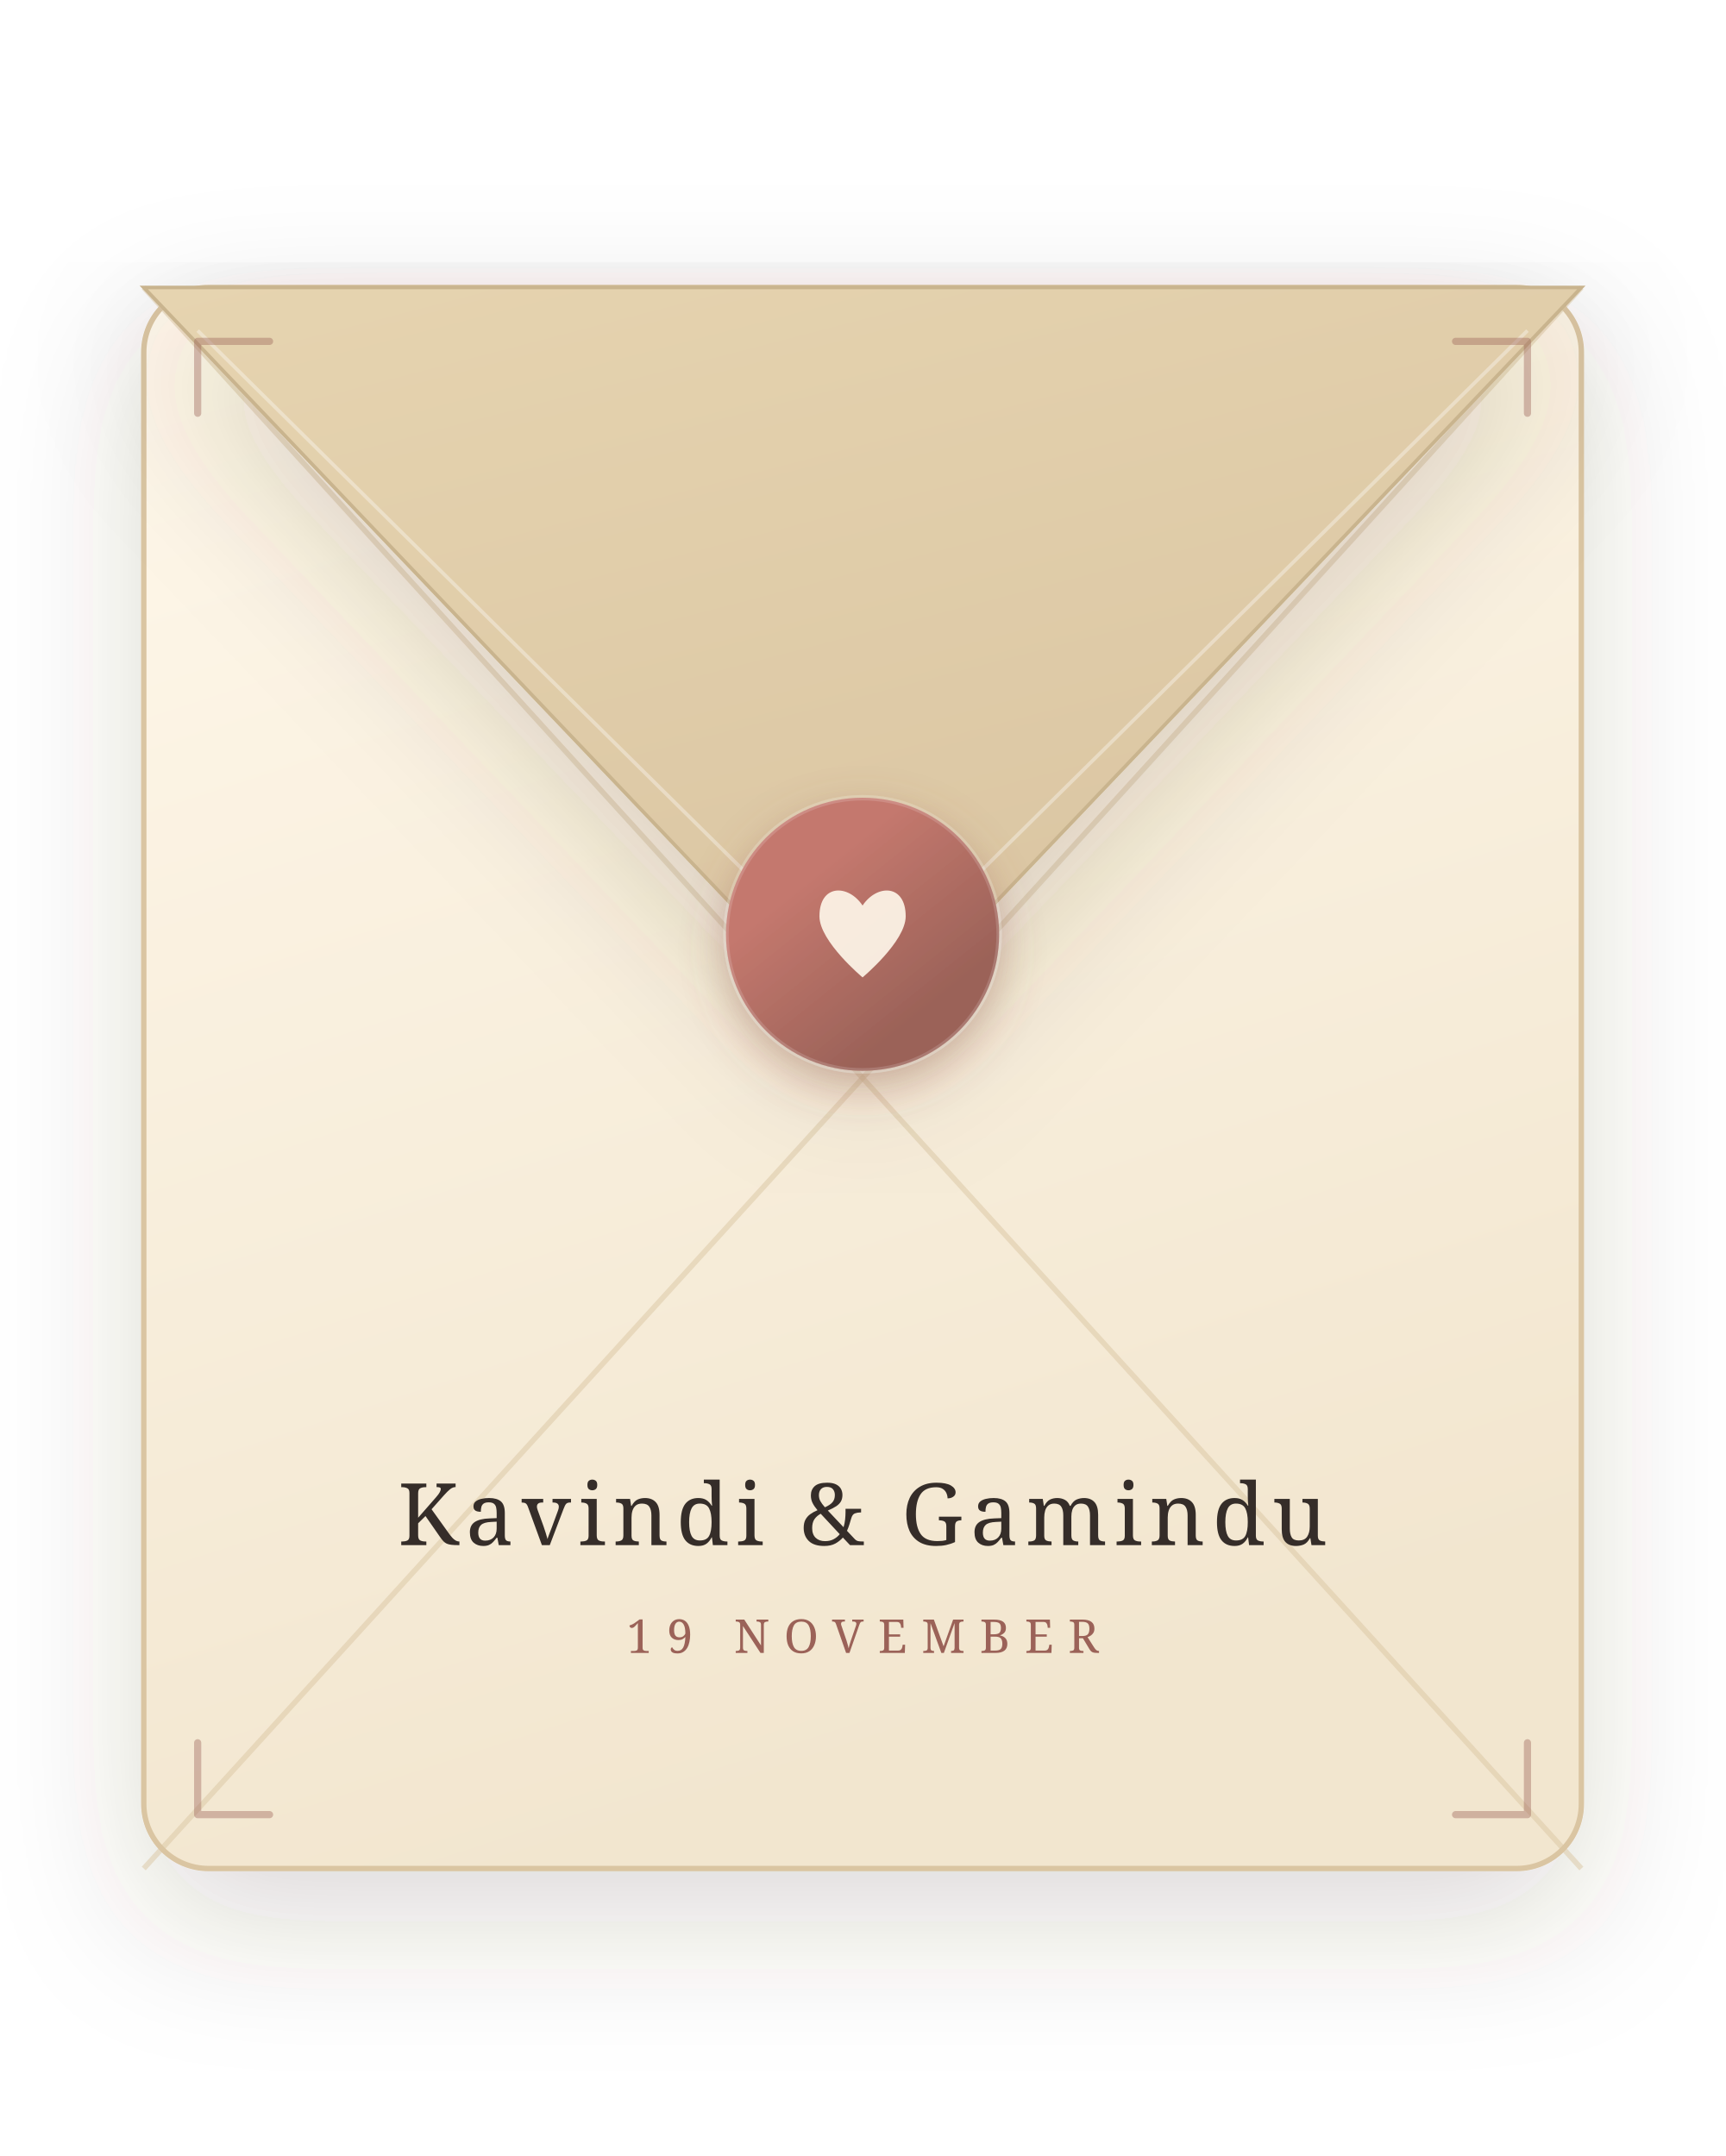
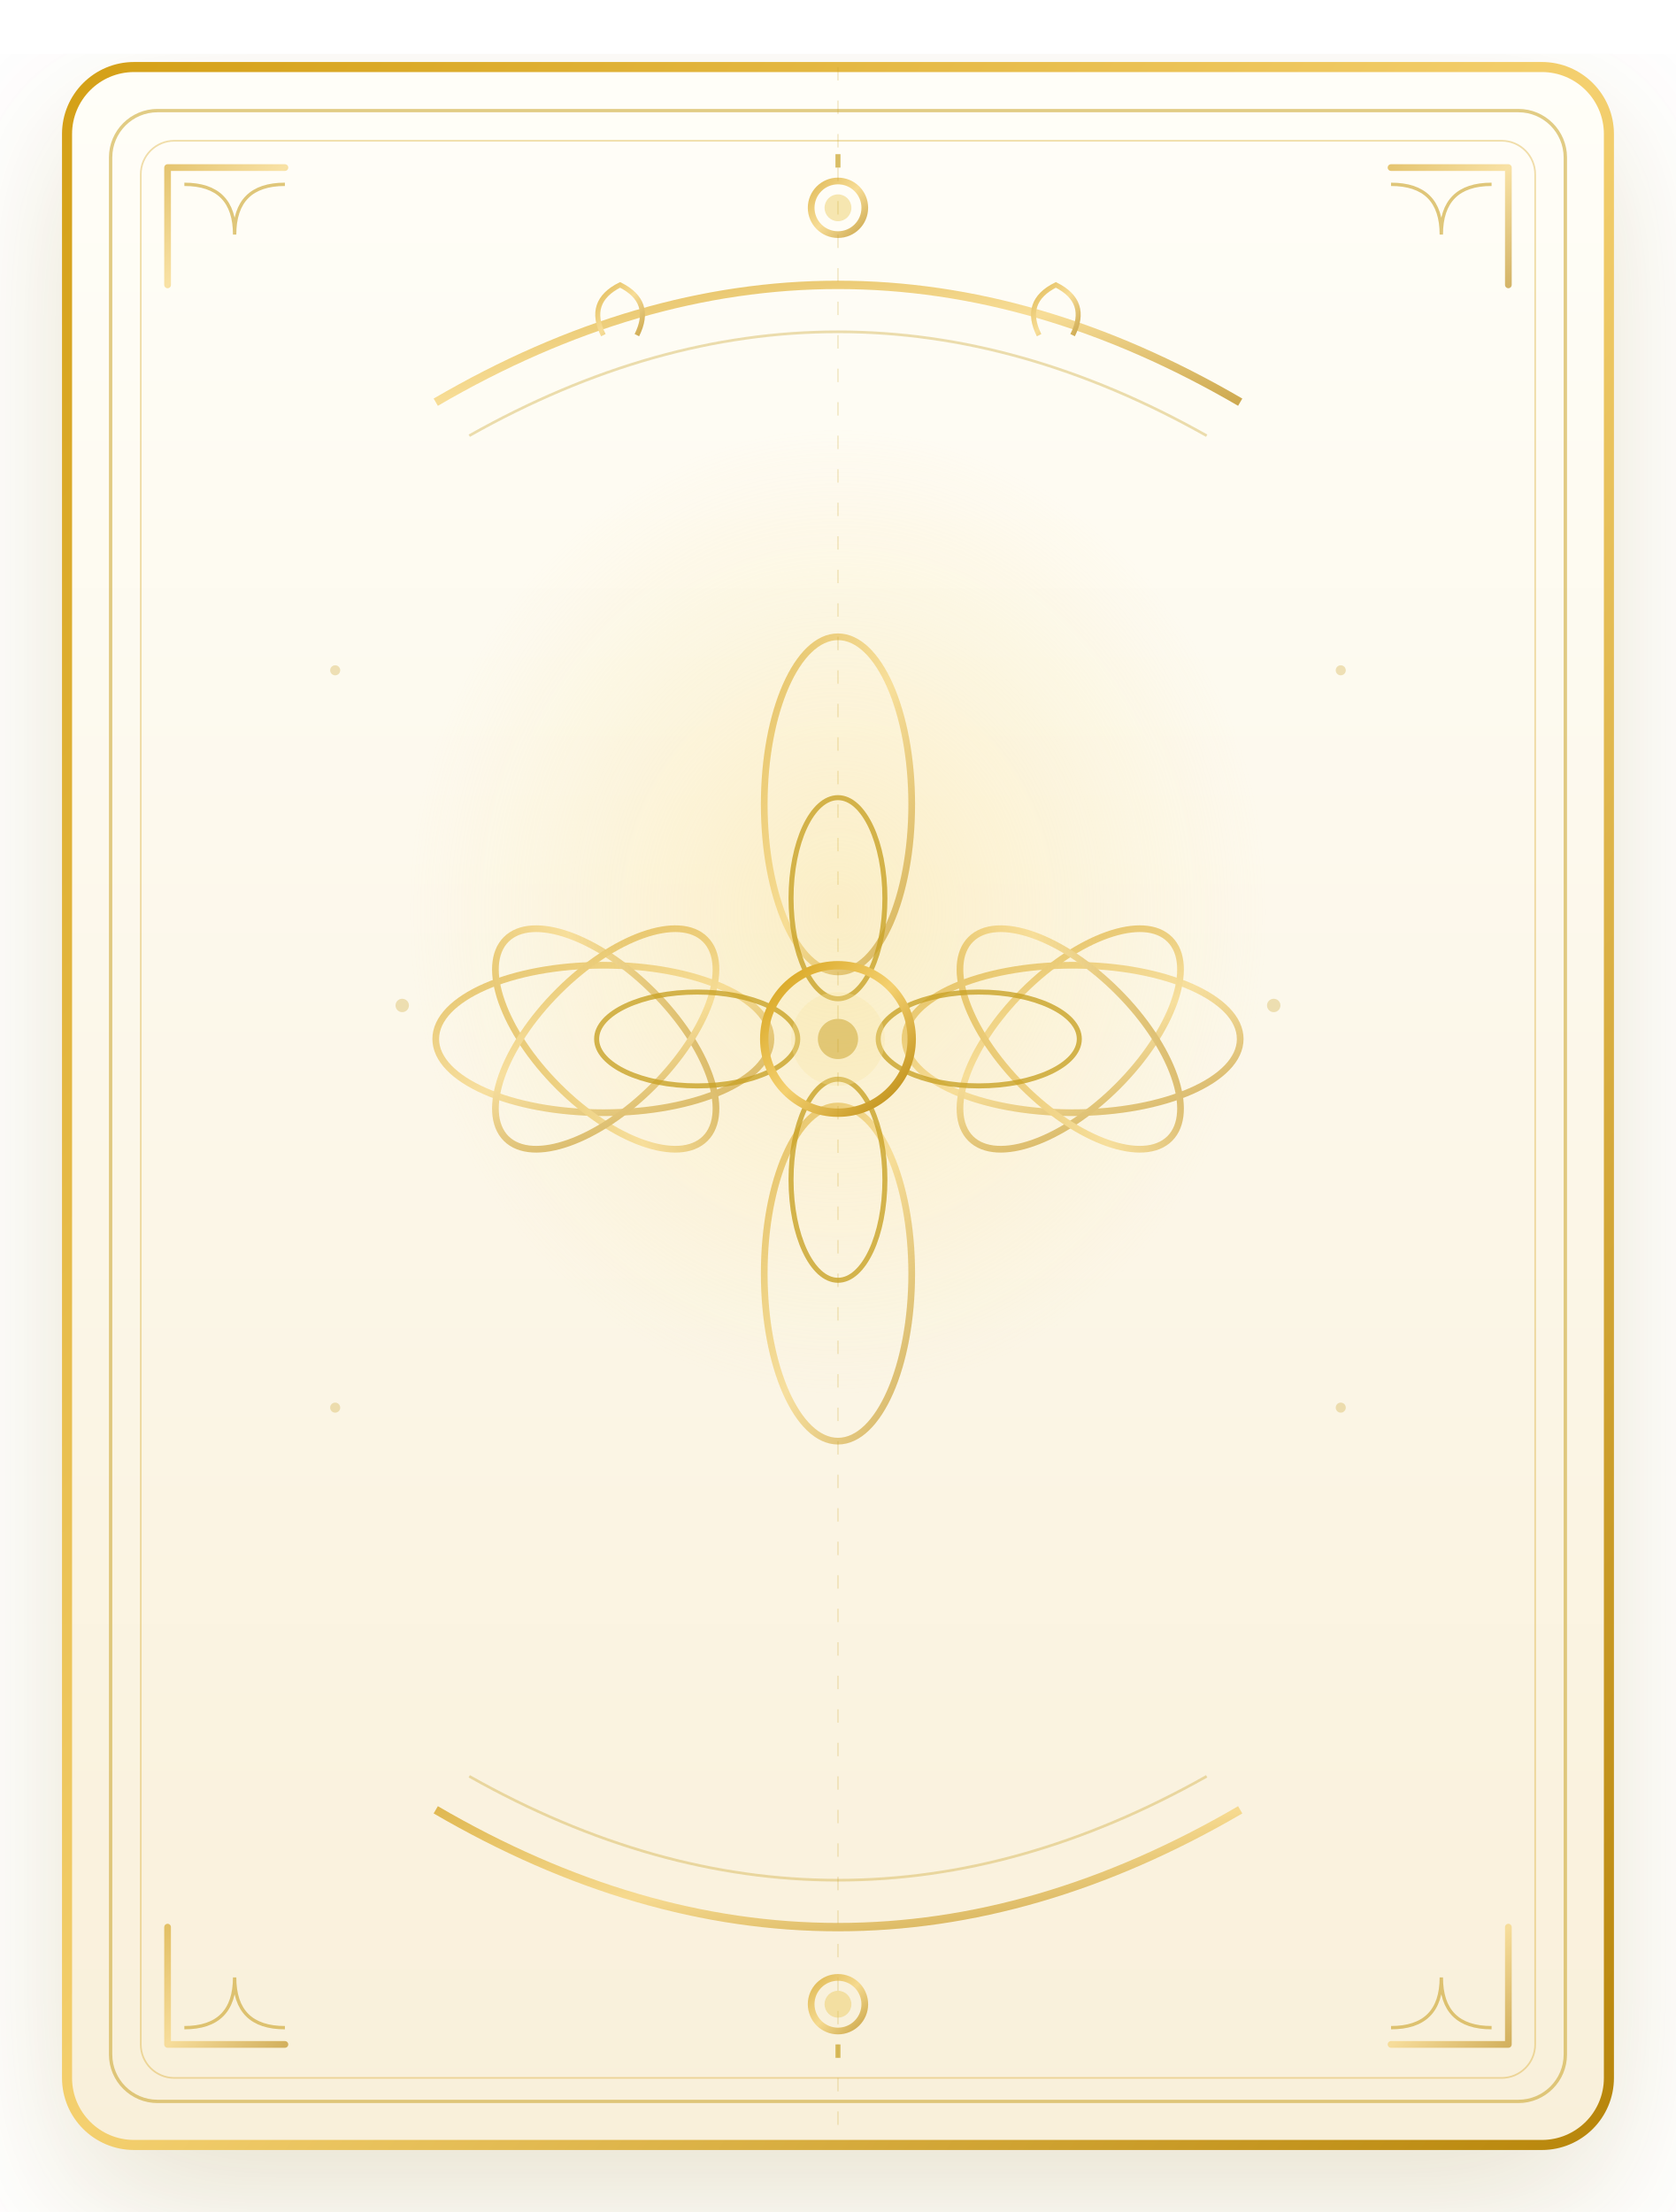
- <svg xmlns="http://www.w3.org/2000/svg" width="480" height="600" viewBox="0 0 480 600" fill="none">
+ <svg xmlns="http://www.w3.org/2000/svg" width="500" height="660" viewBox="0 0 500 660" fill="none">
  <defs>
-     <linearGradient id="paperGrad" x1="0" y1="0" x2="0.3" y2="1">
-       <stop offset="0%" stop-color="#fff8eb" />
-       <stop offset="100%" stop-color="#f2e6cf" />
+     <linearGradient id="parchment" x1="0" y1="0" x2="0" y2="1">
+       <stop offset="0%" stop-color="#fffef8" />
+       <stop offset="100%" stop-color="#f9f0da" />
    </linearGradient>
-     <linearGradient id="flapGrad" x1="0" y1="0" x2="0.5" y2="1">
-       <stop offset="0%" stop-color="#e6d4b0" />
-       <stop offset="100%" stop-color="#dac5a2" />
+     <linearGradient id="goldRim" x1="0" y1="0" x2="1" y2="1">
+       <stop offset="0%" stop-color="#d4a017" />
+       <stop offset="50%" stop-color="#f4d06f" />
+       <stop offset="100%" stop-color="#b8860b" />
    </linearGradient>
-     <linearGradient id="sealGrad" x1="0.3" y1="0.3" x2="0.7" y2="0.8">
-       <stop offset="0%" stop-color="#c4786e" />
-       <stop offset="100%" stop-color="#9b6258" />
+     <linearGradient id="goldDeep" x1="0" y1="0" x2="0" y2="1">
+       <stop offset="0%" stop-color="#e8c44e" />
+       <stop offset="100%" stop-color="#c9a227" />
    </linearGradient>
-     <filter id="softShadow" x="-20%" y="-10%" width="140%" height="130%">
-       <feDropShadow dx="0" dy="14" stdDeviation="20" flood-color="#4d3a2b" flood-opacity="0.18" />
+     <radialGradient id="centerGlow" cx="0.5" cy="0.45" r="0.4">
+       <stop offset="0%" stop-color="#f9e4a0" stop-opacity="0.5" />
+       <stop offset="100%" stop-color="#f9e4a0" stop-opacity="0" />
+     </radialGradient>
+     <filter id="bodyShadow" x="-15%" y="-8%" width="130%" height="120%">
+       <feDropShadow dx="0" dy="16" stdDeviation="24" flood-color="#8b6914" flood-opacity="0.2" />
    </filter>
-     <filter id="sealShadow" x="-50%" y="-50%" width="200%" height="200%">
-       <feDropShadow dx="0" dy="4" stdDeviation="6" flood-color="#9b6258" flood-opacity="0.45" />
+     <filter id="innerShadow" x="-5%" y="-5%" width="110%" height="110%">
+       <feDropShadow dx="0" dy="2" stdDeviation="4" flood-color="#b8860b" flood-opacity="0.15" />
    </filter>
  </defs>
-   <g filter="url(#softShadow)">
-     <rect x="40" y="80" width="400" height="440" rx="18" fill="url(#paperGrad)" stroke="#dac5a2" stroke-width="1.5" />
+   <g filter="url(#bodyShadow)">
+     <rect x="20" y="20" width="460" height="620" rx="20" fill="url(#parchment)" />
  </g>
-   <path d="M40 80 L240 300 L40 520" stroke="#dac5a2" stroke-width="1.5" fill="none" opacity="0.5" />
-   <path d="M440 80 L240 300 L440 520" stroke="#dac5a2" stroke-width="1.5" fill="none" opacity="0.5" />
-   <path d="M40 80 L440 80 L240 290 Z" fill="url(#flapGrad)" stroke="#c9b48e" stroke-width="1" filter="url(#softShadow)" />
-   <path d="M55 92 L240 275 L425 92" stroke="rgba(255,255,255,0.35)" stroke-width="1" fill="none" />
-   <g filter="url(#sealShadow)">
-     <circle cx="240" cy="260" r="38" fill="url(#sealGrad)" />
-     <circle cx="240" cy="260" r="38" fill="none" stroke="rgba(255,255,255,0.15)" stroke-width="1.5" />
-     <path d="M240 252 C236 246 228 246 228 255 C228 262 240 272 240 272 C240 272 252 262 252 255 C252 246 244 246 240 252 Z" fill="#fff8eb" opacity="0.9" />
+   <rect x="20" y="20" width="460" height="620" rx="20" fill="none" stroke="url(#goldRim)" stroke-width="3" />
+   <rect x="33" y="33" width="434" height="594" rx="14" fill="none" stroke="#c9a227" stroke-width="1" opacity="0.55" />
+   <rect x="42" y="42" width="416" height="578" rx="10" fill="none" stroke="#d4a017" stroke-width="0.5" opacity="0.35" />
+   <ellipse cx="250" cy="290" rx="160" ry="180" fill="url(#centerGlow)" />
+   <g opacity="0.7">
+     <path d="M130 120 Q250 50 370 120" stroke="url(#goldRim)" stroke-width="2.5" fill="none" />
+     <path d="M140 130 Q250 68 360 130" stroke="#c9a227" stroke-width="0.8" fill="none" opacity="0.5" />
+     <circle cx="250" cy="62" r="8" fill="none" stroke="url(#goldRim)" stroke-width="2" />
+     <circle cx="250" cy="62" r="4" fill="#e8c44e" opacity="0.6" />
+     <path d="M250 50 L250 46" stroke="#c9a227" stroke-width="1.5" />
+     <path d="M180 100 Q175 90 185 85 Q195 90 190 100" stroke="url(#goldRim)" stroke-width="1.5" fill="none" />
+     <path d="M320 100 Q325 90 315 85 Q305 90 310 100" stroke="url(#goldRim)" stroke-width="1.5" fill="none" />
  </g>
-   <path d="M55 95 L55 115 M55 95 L75 95" stroke="#9b6258" stroke-width="2" stroke-linecap="round" opacity="0.4" />
-   <path d="M425 95 L425 115 M425 95 L405 95" stroke="#9b6258" stroke-width="2" stroke-linecap="round" opacity="0.4" />
-   <path d="M55 505 L55 485 M55 505 L75 505" stroke="#9b6258" stroke-width="2" stroke-linecap="round" opacity="0.4" />
-   <path d="M425 505 L425 485 M425 505 L405 505" stroke="#9b6258" stroke-width="2" stroke-linecap="round" opacity="0.4" />
-   <text x="240" y="430" font-family="Georgia, serif" font-size="24" fill="#352d29" text-anchor="middle" letter-spacing="2">Kavindi &amp; Gamindu</text>
-   <text x="240" y="460" font-family="Georgia, serif" font-size="13" fill="#9b6258" text-anchor="middle" letter-spacing="4">19 NOVEMBER</text>
+   <g transform="translate(250, 310)">
+     <g opacity="0.6" stroke="url(#goldRim)" stroke-width="2" fill="none">
+       <ellipse cx="0" cy="-70" rx="22" ry="50" />
+       <ellipse cx="0" cy="70" rx="22" ry="50" />
+       <ellipse cx="-70" cy="0" rx="50" ry="22" />
+       <ellipse cx="70" cy="0" rx="50" ry="22" />
+       <ellipse cx="-49" cy="-49" rx="20" ry="42" transform="rotate(-45)" />
+       <ellipse cx="49" cy="-49" rx="20" ry="42" transform="rotate(45)" />
+       <ellipse cx="-49" cy="49" rx="20" ry="42" transform="rotate(45)" />
+       <ellipse cx="49" cy="49" rx="20" ry="42" transform="rotate(-45)" />
+     </g>
+     <g opacity="0.8" stroke="#c9a227" stroke-width="1.5" fill="none">
+       <ellipse cx="0" cy="-42" rx="14" ry="30" />
+       <ellipse cx="0" cy="42" rx="14" ry="30" />
+       <ellipse cx="-42" cy="0" rx="30" ry="14" />
+       <ellipse cx="42" cy="0" rx="30" ry="14" />
+     </g>
+     <circle cx="0" cy="0" r="22" fill="none" stroke="url(#goldRim)" stroke-width="2.5" />
+     <circle cx="0" cy="0" r="14" fill="#f9e4a0" opacity="0.3" />
+     <circle cx="0" cy="0" r="6" fill="#c9a227" opacity="0.5" />
+   </g>
+   <g opacity="0.6">
+     <path d="M50 50 L50 85 M50 50 L85 50" stroke="url(#goldRim)" stroke-width="2" stroke-linecap="round" />
+     <path d="M55 55 Q70 55 70 70 Q70 55 85 55" stroke="#c9a227" stroke-width="1" fill="none" />
+     <path d="M450 50 L450 85 M450 50 L415 50" stroke="url(#goldRim)" stroke-width="2" stroke-linecap="round" />
+     <path d="M445 55 Q430 55 430 70 Q430 55 415 55" stroke="#c9a227" stroke-width="1" fill="none" />
+     <path d="M50 610 L50 575 M50 610 L85 610" stroke="url(#goldRim)" stroke-width="2" stroke-linecap="round" />
+     <path d="M55 605 Q70 605 70 590 Q70 605 85 605" stroke="#c9a227" stroke-width="1" fill="none" />
+     <path d="M450 610 L450 575 M450 610 L415 610" stroke="url(#goldRim)" stroke-width="2" stroke-linecap="round" />
+     <path d="M445 605 Q430 605 430 590 Q430 605 415 605" stroke="#c9a227" stroke-width="1" fill="none" />
+   </g>
+   <line x1="250" y1="20" x2="250" y2="640" stroke="#c9a227" stroke-width="0.5" opacity="0.2" stroke-dasharray="4 6" />
+   <g opacity="0.7">
+     <path d="M130 540 Q250 610 370 540" stroke="url(#goldRim)" stroke-width="2.5" fill="none" />
+     <path d="M140 530 Q250 592 360 530" stroke="#c9a227" stroke-width="0.8" fill="none" opacity="0.5" />
+     <circle cx="250" cy="598" r="8" fill="none" stroke="url(#goldRim)" stroke-width="2" />
+     <circle cx="250" cy="598" r="4" fill="#e8c44e" opacity="0.6" />
+     <path d="M250 610 L250 614" stroke="#c9a227" stroke-width="1.5" />
+   </g>
+   <g fill="#c9a227" opacity="0.3">
+     <circle cx="120" cy="300" r="2" />
+     <circle cx="380" cy="300" r="2" />
+     <circle cx="100" cy="200" r="1.5" />
+     <circle cx="400" cy="200" r="1.5" />
+     <circle cx="100" cy="420" r="1.5" />
+     <circle cx="400" cy="420" r="1.5" />
+   </g>
</svg>
